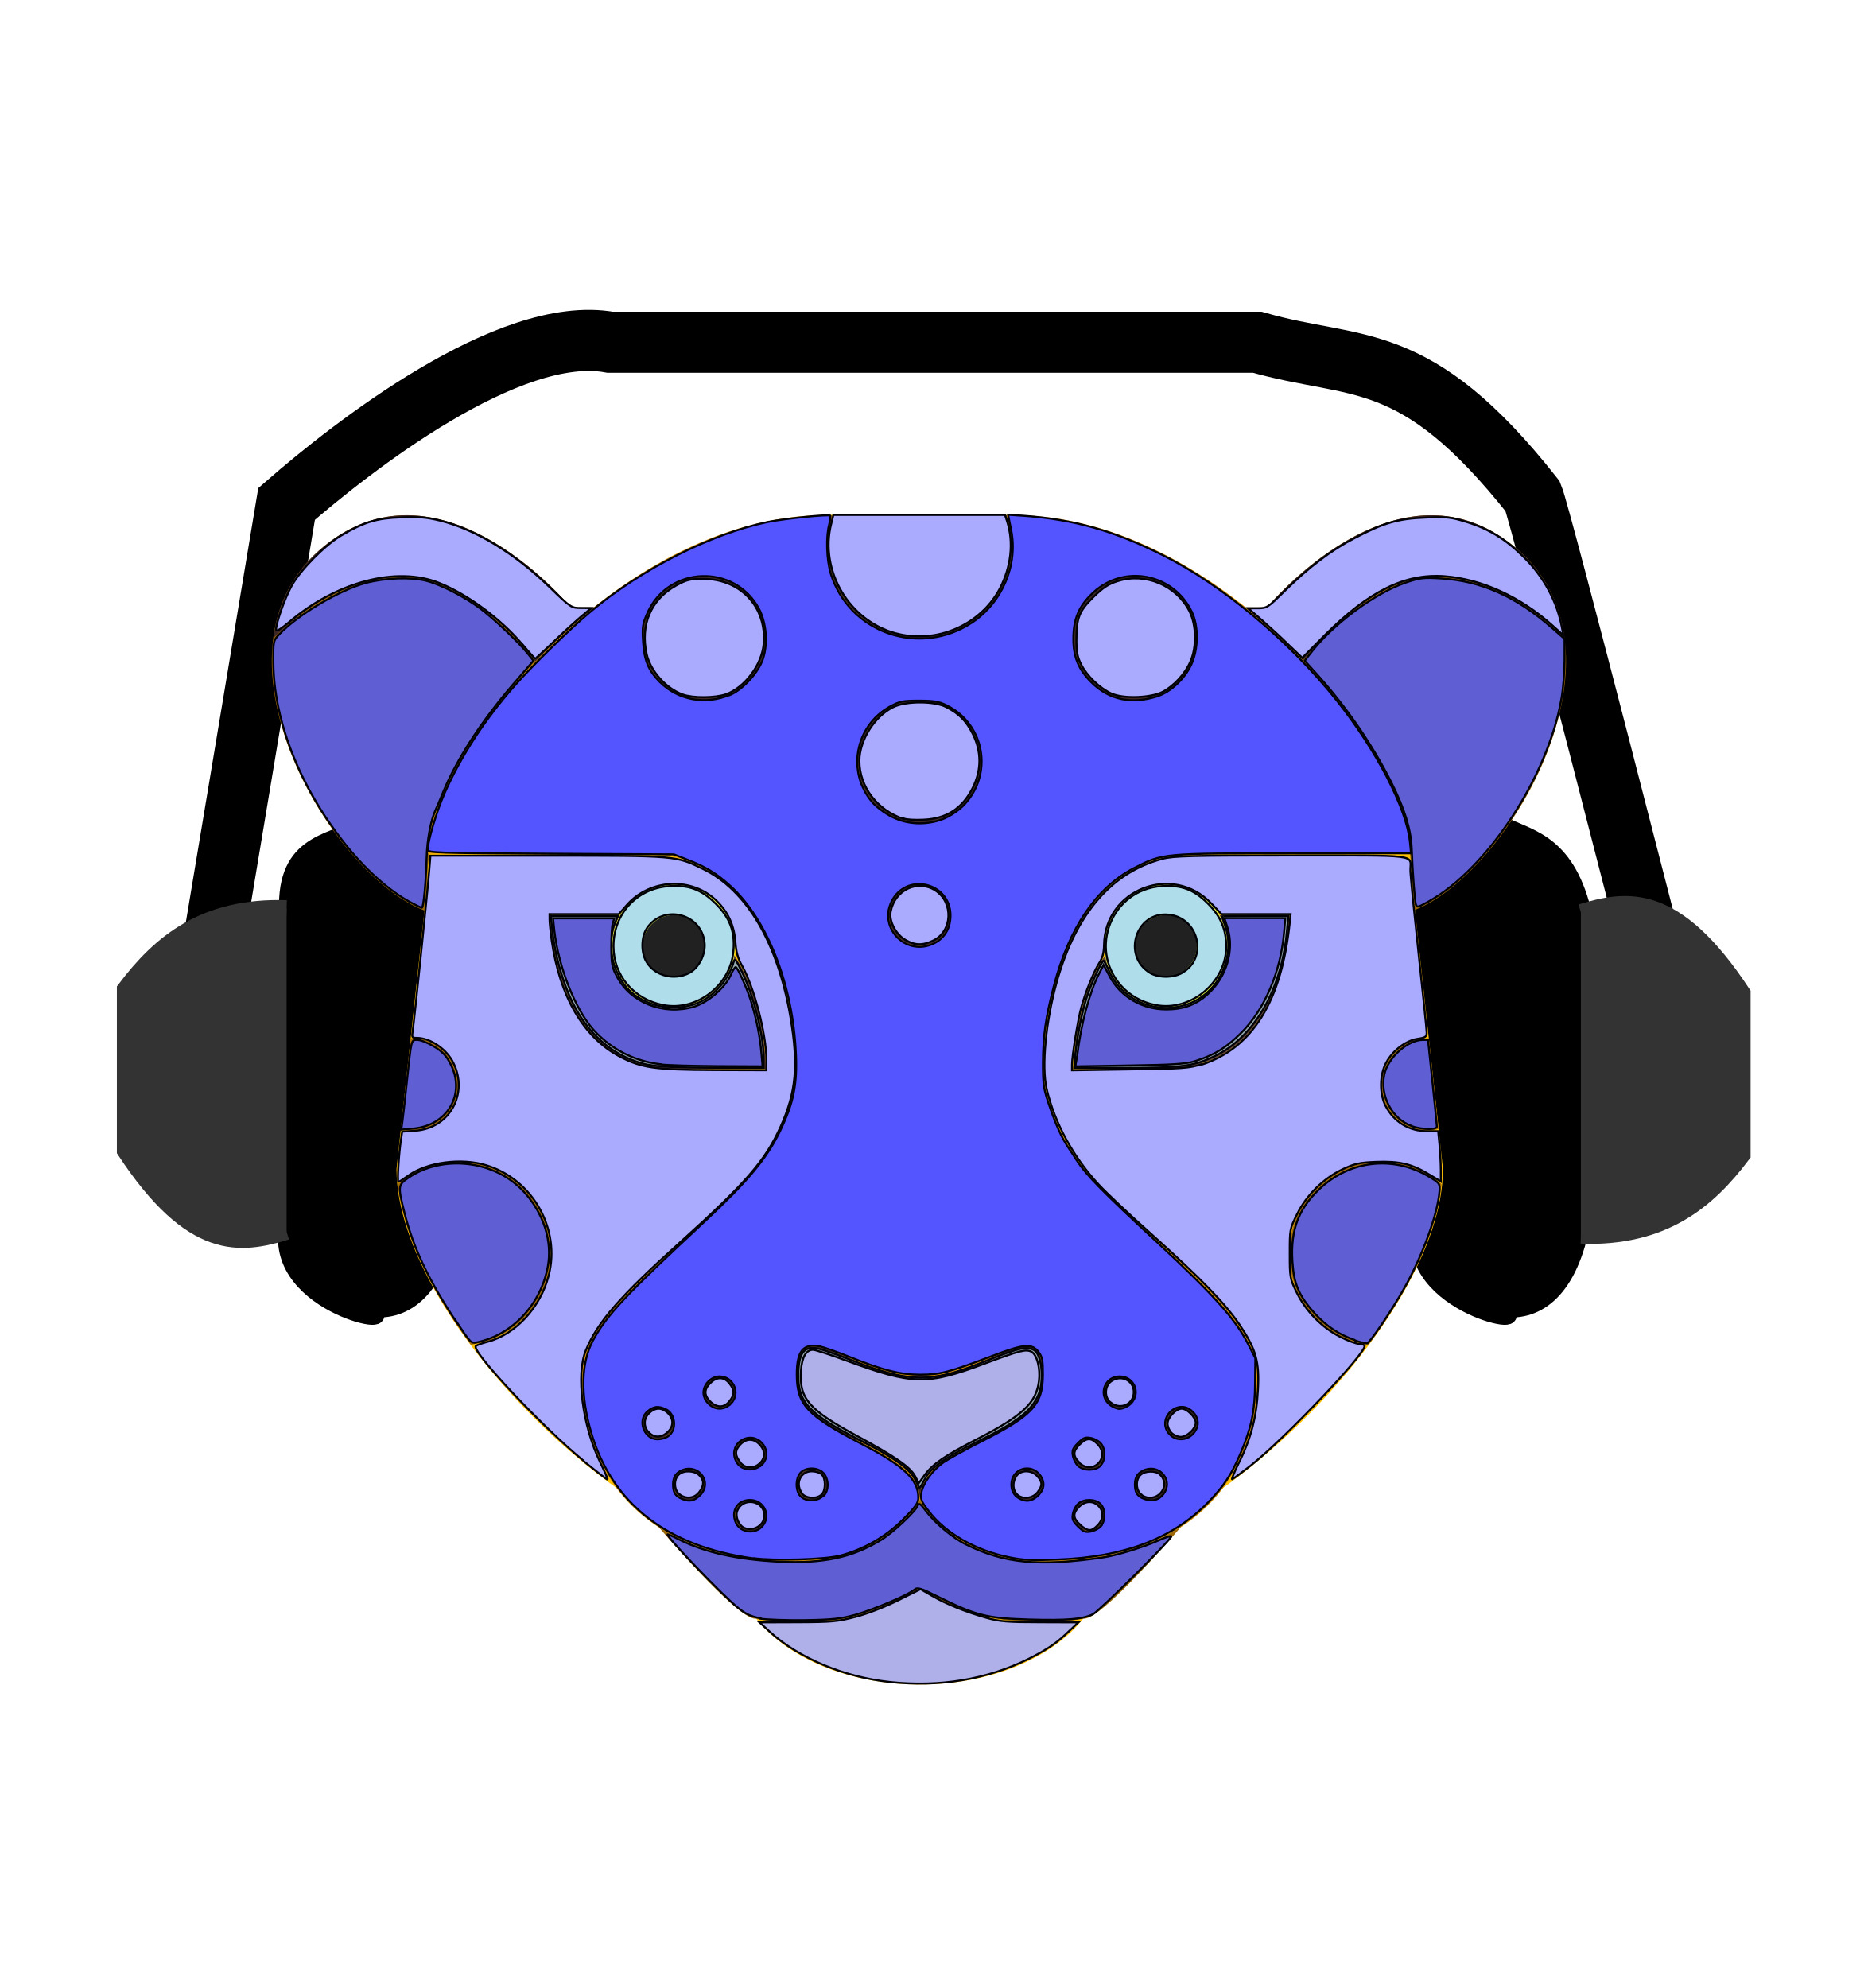
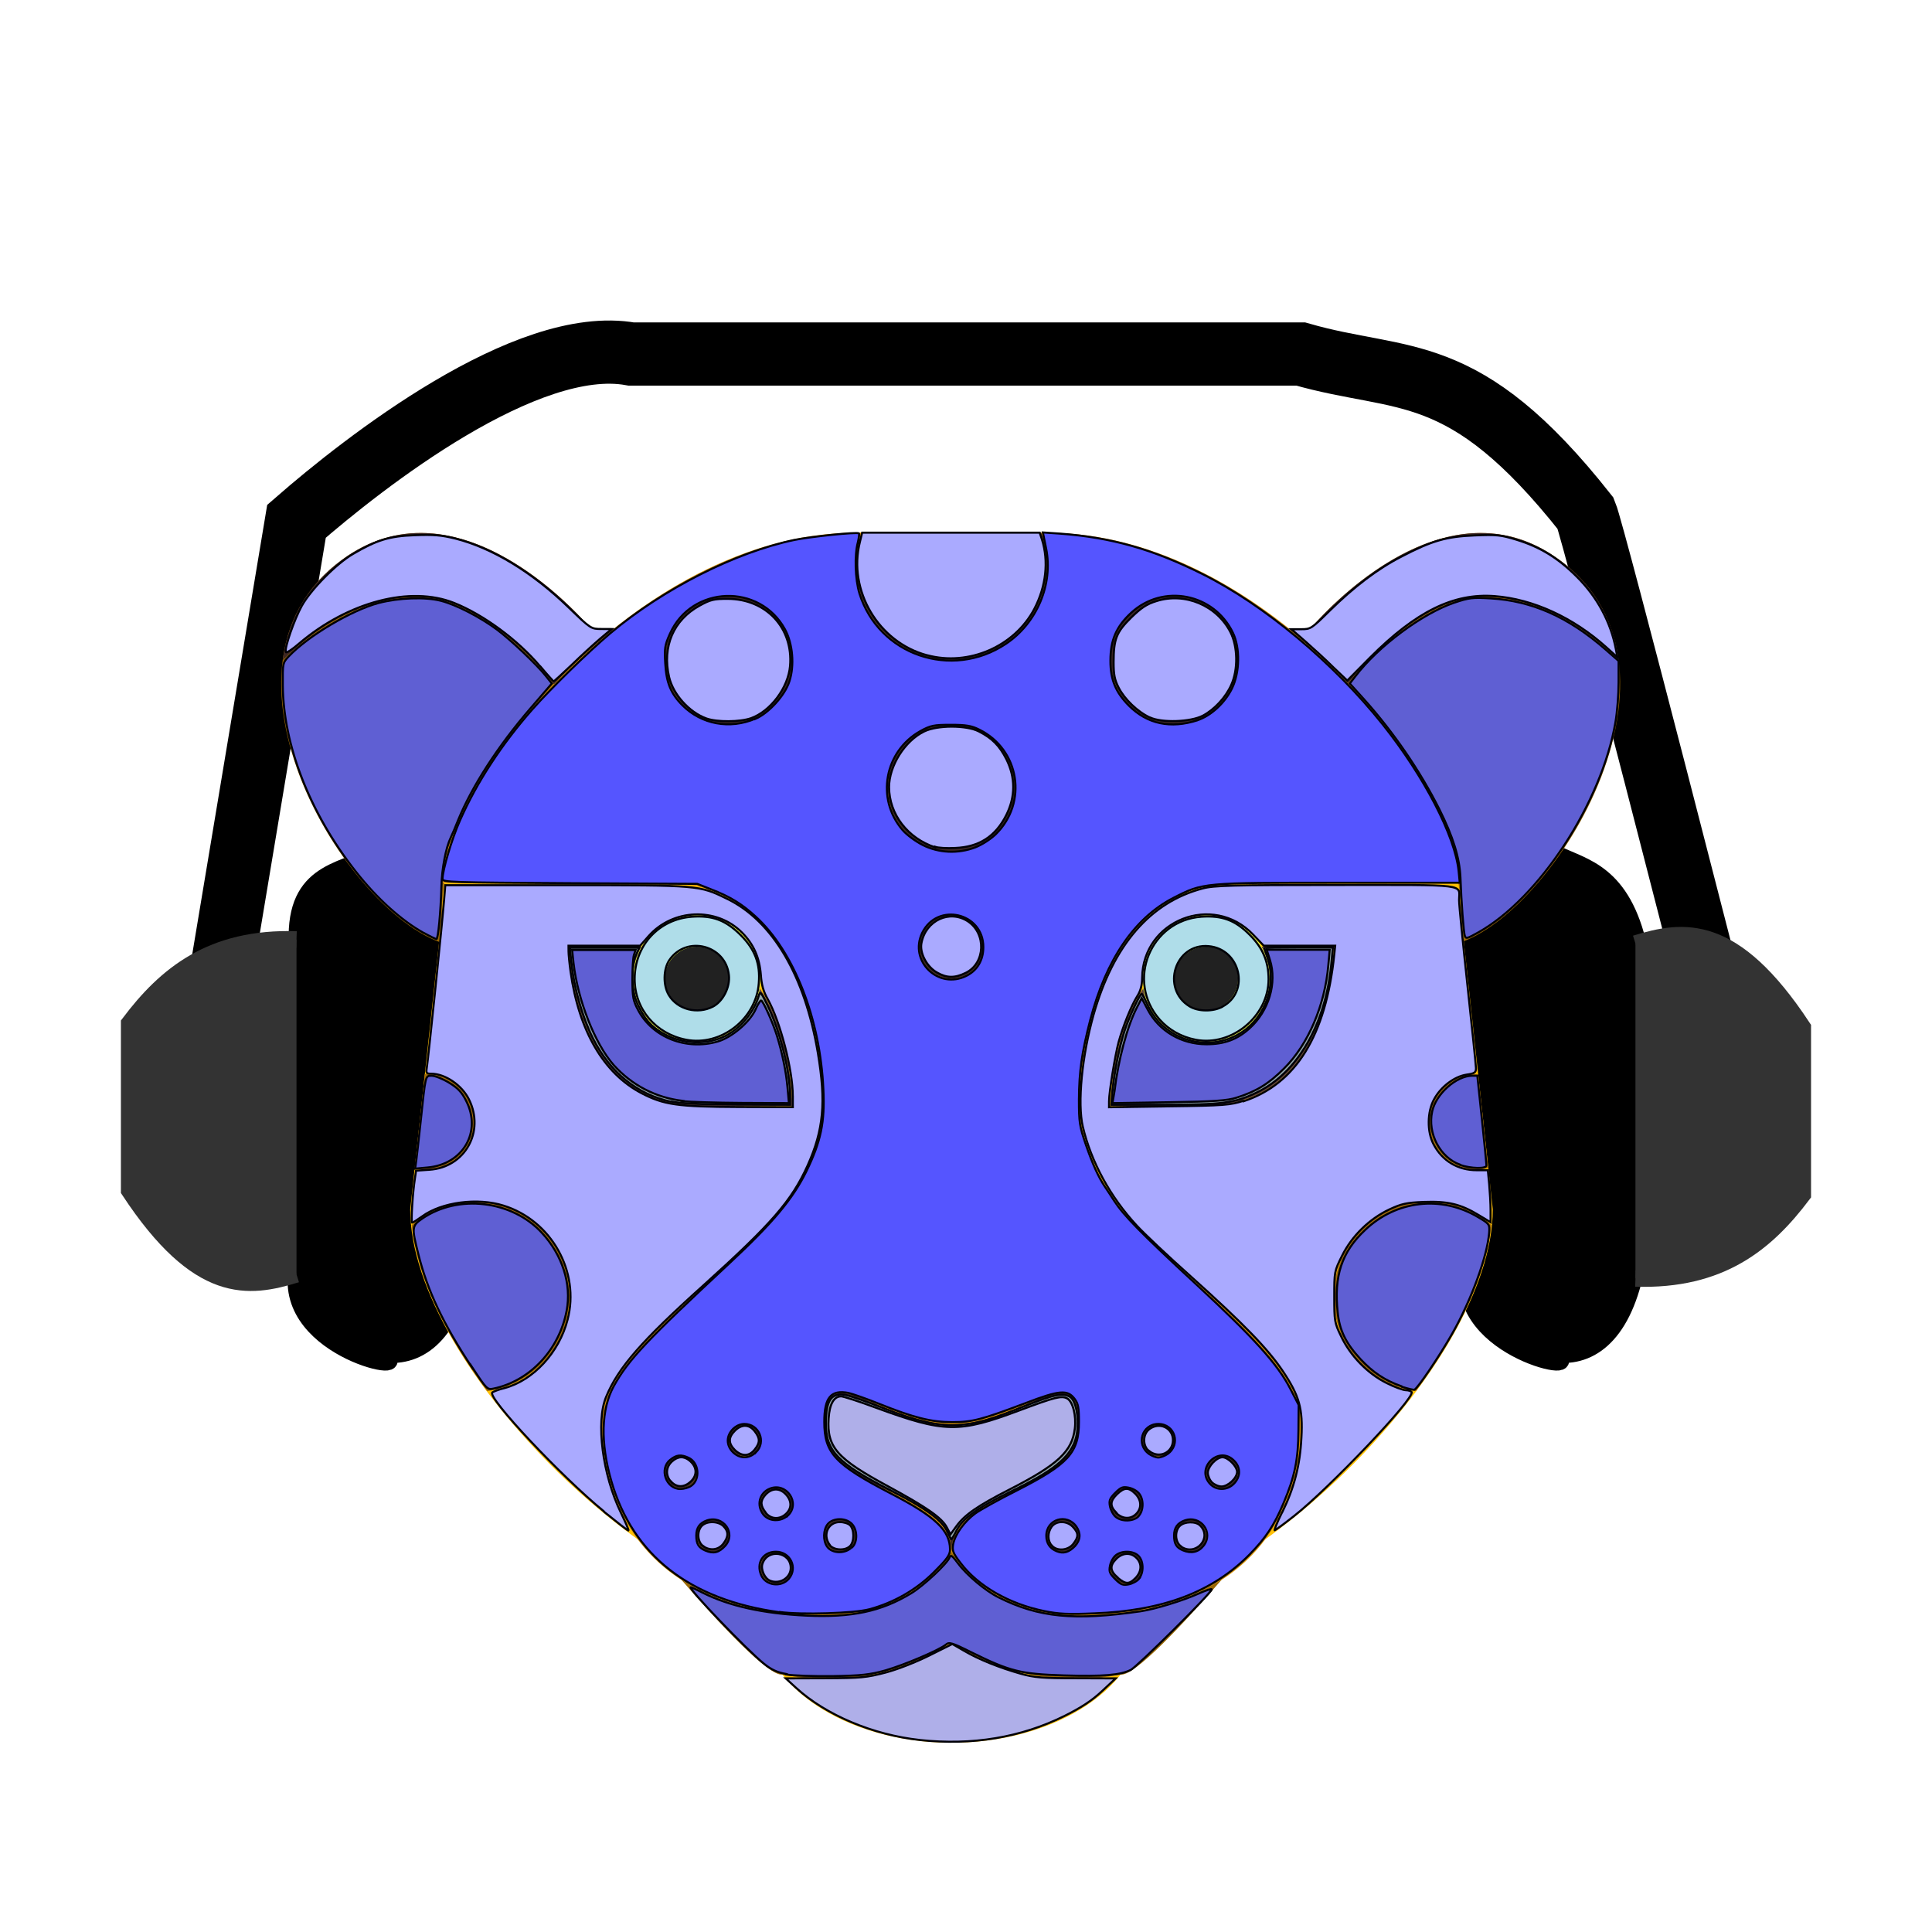
- <svg xmlns="http://www.w3.org/2000/svg" width="32" height="34.066" viewBox="0 0 8.467 9.013" version="1.1" id="svg5">
+ <svg xmlns="http://www.w3.org/2000/svg" width="32" height="32" viewBox="0 0 8.467 8.467" version="1.1" id="svg5">
  <defs id="defs2" />
  <g id="layer2" transform="translate(-12.96458,-12.1615)">
    <path style="fill:#000000;stroke:#000000;stroke-width:0.073px;stroke-linecap:butt;stroke-linejoin:miter;stroke-opacity:1" d="m 14.633,18.094 c 0.156,0.027 0.305,-0.07 0.367,-0.367 v -1.467 c -0.085,-0.297 -0.257,-0.303 -0.367,-0.367 -0.147,0.087 -0.364,0.072 -0.367,0.367 v 1.467 c -0.063,0.359 0.563,0.472 0.367,0.367" id="path3462" />
    <path style="fill:#000000;stroke:#000000;stroke-width:0.073px;stroke-linecap:butt;stroke-linejoin:miter;stroke-opacity:1" d="m 19.767,18.094 c 0.156,0.027 0.305,-0.07 0.367,-0.367 v -1.467 c -0.085,-0.297 -0.257,-0.303 -0.367,-0.367 -0.147,0.087 -0.364,0.072 -0.367,0.367 v 1.467 c -0.063,0.359 0.563,0.472 0.367,0.367" id="path4158" />
    <path style="fill:none;stroke:#000000;stroke-width:0.277;stroke-linecap:butt;stroke-linejoin:miter;stroke-miterlimit:4;stroke-dasharray:none;stroke-opacity:1" d="m 13.897,16.646 0.367,-2.2 c 0.296,-0.258 1.008,-0.816 1.467,-0.733 h 2.934 c 0.452,0.13 0.711,0.018 1.249,0.699 0.036,0.087 0.585,2.235 0.585,2.235" id="path7864" />
  </g>
  <g id="layer1" transform="translate(-12.96458,-12.1615)">
    <g style="overflow:hidden;fill:currentColor" id="g1302" transform="matrix(0.00654111,0,0,0.00654111,13.78548,13.65898)">
      <path d="m 688.768,192.043 h 64 c 0,0 89.216,-108.459 170.667,-42.667 96.448,77.888 -21.333,256 -85.333,255.957 C 790.4,405.333 688.768,192.043 688.768,192.043 Z m -354.667,0 h -64 c 0,0 -89.216,-108.459 -170.667,-42.667 -96.448,77.888 21.333,256 85.333,255.957 47.701,0 149.333,-213.291 149.333,-213.291 z" fill="#996704" id="path1209" />
      <path d="m 384,853.333 a 128,85.333 0 1 0 256,0 128,85.333 0 1 0 -256,0 z" fill="#ffc107" id="path1211" />
      <path d="m 874.667,581.333 c 0,106.048 -170.667,272 -277.333,272 -64,0 -85.333,-42.667 -85.333,-42.667 0,0 -21.333,42.667 -85.333,42.667 -106.667,0 -277.333,-165.952 -277.333,-272 L 170.667,384 c 0,-106.048 106.667,-192 192,-234.667 0,0 42.667,-21.333 85.333,-21.333 h 128 c 42.667,0 85.333,21.333 85.333,21.333 64,21.333 192,128.619 192,234.667 z" fill="#ffc107" id="path1213" />
      <path d="M 640,597.333 C 597.333,554.667 597.333,512 597.333,512 c 0,0 0,-149.333 106.667,-149.333 H 853.333 C 853.333,298.667 725.333,128 576,128 H 512 448 C 298.667,128 170.667,298.667 170.667,362.667 H 320 C 426.667,362.667 426.667,512 426.667,512 c 0,0 0,42.667 -42.667,85.333 -42.667,42.667 -106.667,85.333 -106.667,128 0,42.667 21.333,128 149.333,128 64,0 85.333,-42.667 85.333,-42.667 0,0 21.333,42.667 85.333,42.667 128,0 149.333,-85.333 149.333,-128 0,-42.667 -64,-85.333 -106.667,-128 z" fill="#d69107" id="path1215" />
      <path d="m 256,405.333 c 0,0 0,106.667 87.104,106.667 h 62.229 c 0,0 0,-106.667 -74.667,-106.667 z m 512,0 c 0,0 0,106.667 -87.104,106.667 h -62.229 c 0,0 0,-106.667 74.667,-106.667 z" fill="#5d4037" id="path1217" />
      <path d="m 341.333,426.667 m -42.667,0 a 42.667,42.667 0 1 0 85.333,0 42.667,42.667 0 1 0 -85.333,0 z" fill="#eeff41" id="path1219" />
      <path d="m 682.667,426.667 m -42.667,0 a 42.667,42.667 0 1 0 85.333,0 42.667,42.667 0 1 0 -85.333,0 z" fill="#eeff41" id="path1221" />
      <path d="m 341.333,426.667 m -21.333,0 a 21.333,21.333 0 1 0 42.667,0 21.333,21.333 0 1 0 -42.667,0 z" fill="#212121" id="path1223" />
      <path d="m 682.667,426.667 m -21.333,0 a 21.333,21.333 0 1 0 42.667,0 21.333,21.333 0 1 0 -42.667,0 z" fill="#212121" id="path1225" />
      <path d="m 237.141,219.115 8.533,10.368 A 400.64,400.64 0 0 1 286.4,192.021 h -16.299 c 0,0 -52.523,-63.872 -113.749,-63.872 -18.581,0 -37.952,5.867 -56.917,21.205 -21.525,17.365 -32.341,39.744 -35.499,64 0.021,0 0.043,0 0.064,-0.043 42.667,-42.667 81.707,-42.496 92.331,-42.496 33.045,0.021 70.421,35.861 80.811,48.299 z M 923.435,149.376 c -18.965,-15.339 -38.336,-21.205 -56.917,-21.205 -61.227,0 -113.749,63.872 -113.749,63.872 H 737.579 A 395.413,395.413 0 0 1 777.728,228.864 l 8,-9.749 c 10.389,-12.437 47.765,-48.299 80.811,-48.299 10.624,0 49.664,-0.171 92.331,42.496 0.021,0.043 0.043,0.043 0.064,0.043 C 955.776,189.12 944.96,166.741 923.435,149.376 Z M 597.333,725.333 C 597.333,772.459 512,768 512,810.667 512,768 426.667,772.459 426.667,725.333 c 0,-47.125 38.208,0 85.333,0 47.125,0 85.333,-47.125 85.333,0 z" fill="#3e2723" id="path1227" />
      <path d="m 394.667,778.667 m -10.667,0 a 10.667,10.667 0 1 0 21.333,0 10.667,10.667 0 1 0 -21.333,0 z" fill="#3e2723" id="path1229" />
      <path d="m 373.333,736 m -10.667,0 A 10.667,10.667 0 1 0 384,736 a 10.667,10.667 0 1 0 -21.333,0 z" fill="#3e2723" id="path1231" />
      <path d="m 394.667,821.333 m -10.667,0 a 10.667,10.667 0 1 0 21.333,0 10.667,10.667 0 1 0 -21.333,0 z" fill="#3e2723" id="path1233" />
      <path d="m 352,800 m -10.667,0 a 10.667,10.667 0 1 0 21.333,0 10.667,10.667 0 1 0 -21.333,0 z" fill="#3e2723" id="path1235" />
      <path d="m 330.667,757.333 m -10.667,0 a 10.667,10.667 0 1 0 21.333,0 10.667,10.667 0 1 0 -21.333,0 z" fill="#3e2723" id="path1237" />
      <path d="m 437.333,800 m -10.667,0 A 10.667,10.667 0 1 0 448,800 a 10.667,10.667 0 1 0 -21.333,0 z" fill="#3e2723" id="path1239" />
      <path d="m 629.333,778.667 m -10.667,0 a 10.667,10.667 0 1 0 21.333,0 10.667,10.667 0 1 0 -21.333,0 z" fill="#3e2723" id="path1241" />
      <path d="M 650.667,736 M 640,736 a 10.667,10.667 0 1 0 21.333,0 A 10.667,10.667 0 1 0 640,736 Z" fill="#3e2723" id="path1243" />
      <path d="m 629.333,821.333 m -10.667,0 a 10.667,10.667 0 1 0 21.333,0 10.667,10.667 0 1 0 -21.333,0 z" fill="#3e2723" id="path1245" />
      <path d="m 672,800 m -10.667,0 a 10.667,10.667 0 1 0 21.333,0 10.667,10.667 0 1 0 -21.333,0 z" fill="#3e2723" id="path1247" />
      <path d="m 693.333,757.333 m -10.667,0 a 10.667,10.667 0 1 0 21.333,0 10.667,10.667 0 1 0 -21.333,0 z" fill="#3e2723" id="path1249" />
      <path d="M 586.667,800 M 576,800 a 10.667,10.667 0 1 0 21.333,0 A 10.667,10.667 0 1 0 576,800 Z" fill="#3e2723" id="path1251" />
      <path d="m 512,298.667 m -42.667,0 a 42.667,42.667 0 1 0 85.333,0 42.667,42.667 0 1 0 -85.333,0 z" fill="#3e2723" id="path1253" />
      <path d="m 512,405.333 m -21.333,0 a 21.333,21.333 0 1 0 42.667,0 21.333,21.333 0 1 0 -42.667,0 z" fill="#3e2723" id="path1255" />
      <path d="M 451.925,128 A 63.189,63.189 0 0 0 448,149.333 a 64,64 0 0 0 128,0 C 576,141.803 574.464,134.699 572.075,128 Z" fill="#3e2723" id="path1257" />
      <path d="m 661.333,213.333 m -42.667,0 a 42.667,42.667 0 1 0 85.333,0 42.667,42.667 0 1 0 -85.333,0 z" fill="#3e2723" id="path1259" />
      <path d="m 362.667,213.333 m -42.667,0 a 42.667,42.667 0 1 0 85.333,0 42.667,42.667 0 1 0 -85.333,0 z" fill="#3e2723" id="path1261" />
      <path d="m 832,522.667 a 32,32 0 0 0 32,32 c 2.667,0 5.205,-0.427 7.659,-1.045 l -6.784,-62.869 c -0.299,0 -0.576,-0.085 -0.875,-0.085 a 32,32 0 0 0 -32,32 z M 832,576 c -35.328,0 -64,28.672 -64,64 a 63.872,63.872 0 0 0 55.125,63.125 c 28.117,-37.76 47.211,-76.992 50.539,-111.339 A 63.403,63.403 0 0 0 832,576 Z M 160,554.667 a 32,32 0 0 0 0,-64 c -0.299,0 -0.576,0.085 -0.875,0.085 l -6.784,62.869 c 2.453,0.619 4.992,1.045 7.659,1.045 z M 192,576 c -16,0 -30.464,6.08 -41.664,15.787 3.328,34.325 22.421,73.579 50.539,111.339 A 63.872,63.872 0 0 0 256,640 c 0,-35.328 -28.672,-64 -64,-64 z" fill="#a36b07" id="path1263" />
      <path d="m 597.333,853.333 c -64,0 -85.333,-42.667 -85.333,-42.667 0,0 -21.333,42.667 -85.333,42.667 -43.008,0 -73.771,-9.749 -95.936,-24.171 25.856,29.973 59.264,65.6 67.968,63.808 9.515,1.813 18.88,3.029 27.968,3.029 C 463.189,896 491.456,885.077 512,871.125 532.544,885.077 560.811,896 597.333,896 c 9.088,0 18.453,-1.216 27.968,-3.029 8.683,1.792 42.112,-33.835 67.968,-63.808 -22.165,14.421 -52.928,24.171 -95.936,24.171 z" fill="#996704" id="path1265" />
    </g>
    <path style="fill:#afdde9;stroke:#000007;stroke-width:0.009" d="m 18.204,16.718 c -0.062,-0.012 -0.117,-0.043 -0.157,-0.088 -0.149,-0.169 -0.041,-0.435 0.183,-0.451 0.091,-0.006 0.148,0.015 0.212,0.08 0.057,0.057 0.082,0.117 0.082,0.194 0,0.162 -0.161,0.296 -0.32,0.265 z m 0.118,-0.145 c 0.122,-0.065 0.079,-0.253 -0.061,-0.265 -0.147,-0.013 -0.21,0.186 -0.083,0.264 0.038,0.023 0.103,0.024 0.145,0.001 z" id="path1417" />
    <path style="fill:#afdde9;stroke:#000007;stroke-width:0.009" d="m 15.971,16.718 c -0.133,-0.026 -0.225,-0.134 -0.225,-0.266 -3.04e-4,-0.147 0.106,-0.263 0.252,-0.273 0.091,-0.006 0.147,0.015 0.213,0.081 0.062,0.062 0.086,0.125 0.079,0.21 -0.011,0.157 -0.166,0.278 -0.319,0.248 z m 0.118,-0.145 c 0.044,-0.023 0.076,-0.085 0.07,-0.138 -0.014,-0.132 -0.186,-0.176 -0.261,-0.066 -0.027,0.04 -0.028,0.112 -0.002,0.154 0.038,0.063 0.125,0.085 0.193,0.05 z" id="path1456" />
    <path style="fill:#93a7ac;stroke:#000007;stroke-width:0.009" d="m 15.906,16.99 c -0.15,-0.032 -0.269,-0.13 -0.344,-0.28 -0.046,-0.093 -0.082,-0.221 -0.093,-0.328 l -0.007,-0.067 h 0.152 0.152 l -0.015,0.034 c -0.023,0.055 -0.02,0.154 0.008,0.214 0.033,0.071 0.065,0.105 0.13,0.137 0.068,0.033 0.152,0.039 0.225,0.014 0.078,-0.026 0.152,-0.105 0.176,-0.189 0.006,-0.021 0.01,-0.016 0.04,0.046 0.053,0.109 0.097,0.287 0.097,0.392 v 0.04 l -0.232,-7e-4 c -0.163,-5.13e-4 -0.25,-0.005 -0.292,-0.014 z" id="path1532" />
    <path style="fill:#93a7ac;stroke:#000007;stroke-width:0.009" d="m 17.84,16.942 c 0.009,-0.085 0.029,-0.188 0.052,-0.26 0.018,-0.057 0.068,-0.165 0.076,-0.165 0.002,0 0.014,0.022 0.026,0.049 0.078,0.171 0.303,0.219 0.443,0.096 0.083,-0.073 0.118,-0.198 0.084,-0.298 -0.008,-0.024 -0.015,-0.045 -0.015,-0.047 0,-0.002 0.067,-0.003 0.15,-0.003 h 0.15 l -0.007,0.073 c -0.025,0.263 -0.148,0.475 -0.324,0.561 -0.099,0.048 -0.15,0.055 -0.417,0.055 l -0.223,7e-5 z" id="path1571" />
    <path style="fill:#93a7ac;stroke:#000007;stroke-width:0.009" d="m 17.118,18.878 c -0.022,-0.053 -0.092,-0.104 -0.254,-0.187 -0.229,-0.117 -0.281,-0.171 -0.28,-0.294 7.64e-4,-0.098 0.023,-0.131 0.082,-0.123 0.019,0.003 0.092,0.028 0.163,0.056 0.157,0.062 0.258,0.084 0.346,0.076 0.08,-0.008 0.129,-0.022 0.285,-0.084 0.127,-0.05 0.16,-0.057 0.192,-0.04 0.034,0.018 0.047,0.128 0.024,0.194 -0.028,0.077 -0.096,0.132 -0.279,0.221 -0.148,0.072 -0.214,0.119 -0.241,0.173 -0.01,0.02 -0.02,0.037 -0.022,0.037 -0.002,0 -0.008,-0.012 -0.015,-0.027 z" id="path1610" />
    <path style="fill:#aaaaff;stroke:#000007;stroke-width:0.009" d="m 18,18.521 c -0.028,-0.023 -0.028,-0.072 0,-0.095 0.044,-0.035 0.105,-0.008 0.105,0.047 0,0.055 -0.061,0.083 -0.105,0.047 z" id="path1649" />
    <path style="fill:#aaaaff;stroke:#000007;stroke-width:0.009" d="m 15.611,18.785 c -0.186,-0.152 -0.513,-0.5 -0.489,-0.521 0.005,-0.004 0.028,-0.013 0.053,-0.019 0.127,-0.034 0.24,-0.156 0.277,-0.3 0.055,-0.21 -0.071,-0.435 -0.281,-0.5 -0.114,-0.036 -0.271,-0.015 -0.356,0.047 -0.021,0.015 -0.041,0.028 -0.044,0.028 -0.006,0 0.002,-0.132 0.012,-0.194 l 0.005,-0.034 0.058,-0.004 c 0.156,-0.01 0.244,-0.167 0.174,-0.308 -0.031,-0.063 -0.105,-0.113 -0.166,-0.113 -0.022,0 -0.023,-0.002 -0.018,-0.034 0.006,-0.037 0.067,-0.628 0.075,-0.73 l 0.005,-0.062 h 0.53 c 0.587,0 0.582,-4.43e-4 0.706,0.06 0.199,0.097 0.34,0.337 0.397,0.676 0.036,0.216 0.025,0.336 -0.045,0.492 -0.07,0.155 -0.157,0.255 -0.455,0.524 -0.274,0.246 -0.375,0.362 -0.428,0.49 -0.046,0.11 -0.016,0.342 0.065,0.509 0.02,0.041 0.035,0.076 0.033,0.077 -0.002,0.002 -0.05,-0.036 -0.107,-0.082 z m 0.828,-1.82 c -7.7e-5,-0.115 -0.055,-0.327 -0.11,-0.425 -0.019,-0.033 -0.027,-0.063 -0.03,-0.106 -0.006,-0.077 -0.032,-0.135 -0.083,-0.186 -0.112,-0.112 -0.303,-0.104 -0.409,0.016 l -0.037,0.042 h -0.157 -0.157 l 1.82e-4,0.025 c 10e-5,0.014 0.004,0.054 0.009,0.09 0.037,0.26 0.145,0.444 0.31,0.531 0.098,0.051 0.157,0.06 0.427,0.061 l 0.237,7.63e-4 -2.8e-5,-0.048 z" id="path1764" />
    <path style="fill:#aaaaff;stroke:#000007;stroke-width:0.009" d="m 18.584,18.789 c 0.052,-0.106 0.078,-0.205 0.084,-0.327 0.007,-0.127 -0.009,-0.183 -0.081,-0.291 -0.065,-0.097 -0.172,-0.208 -0.403,-0.415 -0.099,-0.088 -0.206,-0.189 -0.238,-0.224 -0.116,-0.125 -0.2,-0.28 -0.236,-0.433 -0.024,-0.102 -0.004,-0.309 0.047,-0.49 0.087,-0.307 0.249,-0.494 0.479,-0.554 0.048,-0.013 0.132,-0.015 0.584,-0.015 0.59,0 0.539,-0.006 0.539,0.067 5e-6,0.021 0.017,0.19 0.037,0.376 0.02,0.186 0.037,0.348 0.037,0.36 0,0.019 -0.006,0.023 -0.041,0.028 -0.053,0.008 -0.112,0.052 -0.142,0.107 -0.031,0.055 -0.032,0.143 -0.003,0.198 0.038,0.073 0.107,0.114 0.189,0.114 h 0.049 l 0.006,0.062 c 0.003,0.034 0.006,0.085 0.006,0.114 l 5.8e-5,0.052 -0.053,-0.032 c -0.079,-0.048 -0.136,-0.061 -0.24,-0.057 -0.076,0.003 -0.097,0.008 -0.151,0.033 -0.087,0.041 -0.164,0.116 -0.207,0.203 -0.034,0.068 -0.034,0.07 -0.034,0.18 0,0.106 0.001,0.114 0.03,0.173 0.04,0.085 0.116,0.163 0.198,0.204 0.035,0.018 0.074,0.032 0.085,0.032 0.012,0 0.023,0.004 0.026,0.008 0.016,0.026 -0.362,0.423 -0.516,0.544 -0.042,0.033 -0.08,0.061 -0.084,0.062 -0.004,0.002 0.01,-0.034 0.032,-0.078 z m -0.17,-1.801 c 0.23,-0.076 0.361,-0.288 0.398,-0.643 l 0.004,-0.039 H 18.66 18.503 l -0.047,-0.049 c -0.176,-0.183 -0.483,-0.063 -0.486,0.19 -3.73e-4,0.033 -0.007,0.058 -0.022,0.081 -0.025,0.04 -0.061,0.128 -0.081,0.2 -0.015,0.055 -0.042,0.219 -0.042,0.26 l -5.4e-5,0.026 0.264,-0.004 c 0.24,-0.003 0.27,-0.006 0.324,-0.024 z" id="path1803" />
    <path style="fill:#5555ff;stroke:#000007;stroke-width:0.009" d="m 16.38,19.227 c -0.392,-0.054 -0.642,-0.249 -0.736,-0.574 -0.049,-0.169 -0.045,-0.315 0.01,-0.416 0.064,-0.116 0.143,-0.2 0.507,-0.539 0.19,-0.177 0.278,-0.282 0.338,-0.404 0.063,-0.13 0.081,-0.214 0.074,-0.358 -0.014,-0.311 -0.129,-0.604 -0.296,-0.757 -0.061,-0.056 -0.113,-0.088 -0.196,-0.12 l -0.061,-0.024 -0.558,-0.003 c -0.519,-0.003 -0.558,-0.004 -0.558,-0.018 1.64e-4,-0.04 0.04,-0.174 0.076,-0.256 0.074,-0.168 0.183,-0.335 0.317,-0.487 0.085,-0.096 0.245,-0.252 0.342,-0.334 0.232,-0.195 0.548,-0.355 0.806,-0.409 0.073,-0.015 0.277,-0.036 0.284,-0.029 0.002,0.002 -8.2e-5,0.02 -0.005,0.04 -0.015,0.056 -0.012,0.16 0.007,0.223 0.084,0.27 0.404,0.38 0.642,0.221 0.136,-0.091 0.208,-0.261 0.176,-0.419 l -0.014,-0.069 0.074,0.005 c 0.227,0.017 0.407,0.068 0.625,0.177 0.271,0.135 0.576,0.39 0.791,0.66 0.182,0.229 0.316,0.488 0.332,0.642 l 0.005,0.051 h -0.531 c -0.598,0 -0.593,-3.96e-4 -0.725,0.067 -0.17,0.088 -0.294,0.27 -0.363,0.533 -0.038,0.147 -0.049,0.225 -0.05,0.35 -8.3e-5,0.101 0.003,0.118 0.03,0.197 0.03,0.087 0.055,0.142 0.083,0.184 0.009,0.013 0.028,0.042 0.042,0.064 0.043,0.065 0.113,0.137 0.361,0.367 0.253,0.235 0.355,0.348 0.411,0.457 l 0.036,0.07 -9.55e-4,0.111 c -9.55e-4,0.128 -0.016,0.202 -0.065,0.318 -0.042,0.1 -0.078,0.153 -0.15,0.227 -0.161,0.163 -0.379,0.246 -0.679,0.257 -0.115,0.005 -0.157,0.003 -0.22,-0.01 -0.154,-0.031 -0.291,-0.11 -0.367,-0.211 -0.034,-0.044 -0.037,-0.054 -0.032,-0.083 0.008,-0.042 0.049,-0.099 0.097,-0.134 0.021,-0.015 0.103,-0.061 0.183,-0.101 0.225,-0.115 0.271,-0.165 0.271,-0.3 1.29e-4,-0.062 -0.003,-0.08 -0.019,-0.101 -0.031,-0.041 -0.065,-0.039 -0.216,0.019 -0.191,0.072 -0.231,0.083 -0.321,0.083 -0.091,-7.7e-5 -0.167,-0.019 -0.319,-0.08 -0.057,-0.023 -0.118,-0.044 -0.135,-0.048 -0.077,-0.015 -0.106,0.02 -0.106,0.127 0,0.137 0.047,0.187 0.294,0.315 0.193,0.1 0.257,0.161 0.257,0.244 0,0.024 -0.012,0.041 -0.071,0.1 -0.077,0.077 -0.175,0.133 -0.282,0.162 -0.066,0.018 -0.299,0.025 -0.394,0.012 z m 0.042,-0.147 c 0.04,-0.048 0.006,-0.118 -0.057,-0.118 -0.057,0 -0.088,0.05 -0.064,0.104 0.021,0.045 0.088,0.053 0.121,0.014 z m 1.534,0 c 0.022,-0.026 0.021,-0.077 -0.002,-0.1 -0.023,-0.023 -0.074,-0.024 -0.1,-0.002 -0.011,0.009 -0.022,0.029 -0.025,0.046 -0.005,0.025 -0.001,0.034 0.023,0.058 0.024,0.024 0.034,0.028 0.059,0.023 0.016,-0.003 0.037,-0.014 0.046,-0.025 z m -1.814,-0.143 c 0.051,-0.056 -0.008,-0.137 -0.08,-0.112 -0.031,0.011 -0.046,0.032 -0.046,0.066 0,0.037 0.01,0.053 0.04,0.066 0.035,0.015 0.059,0.009 0.086,-0.02 z m 0.559,0.004 c 0.023,-0.025 0.021,-0.077 -0.004,-0.102 -0.027,-0.027 -0.082,-0.026 -0.105,0.002 -0.02,0.025 -0.021,0.072 -0.003,0.098 0.023,0.033 0.083,0.033 0.111,0.001 z m 0.975,-0.004 c 0.024,-0.027 0.026,-0.055 0.006,-0.085 -0.042,-0.06 -0.132,-0.033 -0.132,0.04 0,0.033 0.016,0.056 0.046,0.068 0.029,0.012 0.054,0.004 0.08,-0.023 z m 0.563,-0.001 c 0.046,-0.058 -0.012,-0.136 -0.083,-0.111 -0.031,0.011 -0.046,0.032 -0.046,0.066 0,0.036 0.01,0.053 0.039,0.065 0.036,0.015 0.068,0.008 0.09,-0.02 z m -1.822,-0.132 c 0.058,-0.055 -0.006,-0.149 -0.08,-0.118 -0.045,0.019 -0.058,0.073 -0.027,0.113 0.025,0.031 0.076,0.033 0.107,0.004 z m 1.537,0.002 c 0.023,-0.023 0.024,-0.074 0.002,-0.1 -0.009,-0.011 -0.029,-0.022 -0.046,-0.025 -0.025,-0.005 -0.034,-0.001 -0.058,0.023 -0.024,0.024 -0.028,0.034 -0.023,0.059 0.003,0.016 0.014,0.037 0.025,0.046 0.026,0.022 0.077,0.021 0.1,-0.002 z m -1.96,-0.133 c 0.041,-0.029 0.034,-0.102 -0.012,-0.123 -0.033,-0.015 -0.053,-0.013 -0.08,0.009 -0.05,0.039 -0.019,0.128 0.044,0.128 0.016,0 0.037,-0.006 0.048,-0.014 z m 2.378,-0.009 c 0.014,-0.014 0.023,-0.033 0.023,-0.051 0,-0.018 -0.008,-0.037 -0.023,-0.051 -0.067,-0.067 -0.169,0.034 -0.104,0.103 0.027,0.029 0.075,0.029 0.104,-0.001 z m -2.094,-0.138 c 0.046,-0.046 0.013,-0.124 -0.051,-0.124 -0.038,0 -0.073,0.036 -0.073,0.073 0,0.038 0.036,0.073 0.073,0.073 0.018,0 0.037,-0.008 0.051,-0.023 z m 1.803,0.008 c 0.06,-0.042 0.033,-0.132 -0.04,-0.132 -0.072,0 -0.1,0.09 -0.04,0.132 0.012,0.008 0.029,0.015 0.04,0.015 0.01,0 0.028,-0.007 0.04,-0.015 z m -0.881,-2.096 c 0.048,-0.024 0.074,-0.069 0.074,-0.126 0,-0.151 -0.202,-0.198 -0.268,-0.062 -0.059,0.123 0.071,0.25 0.194,0.188 z m 0.039,-0.563 c 0.028,-0.011 0.066,-0.035 0.089,-0.057 0.142,-0.139 0.105,-0.372 -0.072,-0.459 -0.034,-0.017 -0.058,-0.021 -0.125,-0.021 -0.074,0 -0.088,0.003 -0.132,0.027 -0.158,0.088 -0.197,0.297 -0.079,0.434 0.018,0.021 0.057,0.05 0.089,0.066 0.07,0.035 0.154,0.039 0.23,0.01 z m -0.964,-0.563 c 0.058,-0.025 0.129,-0.102 0.149,-0.164 0.023,-0.07 0.015,-0.165 -0.019,-0.228 -0.111,-0.204 -0.409,-0.193 -0.504,0.018 -0.023,0.051 -0.025,0.065 -0.021,0.131 0.005,0.085 0.024,0.132 0.076,0.184 0.083,0.083 0.207,0.106 0.319,0.058 z m 1.937,0.006 c 0.059,-0.019 0.121,-0.076 0.152,-0.14 0.034,-0.07 0.036,-0.176 0.004,-0.243 -0.083,-0.173 -0.306,-0.217 -0.446,-0.088 -0.065,0.06 -0.091,0.119 -0.091,0.21 -3.97e-4,0.082 0.023,0.139 0.081,0.197 0.081,0.081 0.183,0.102 0.301,0.064 z" id="path1879" />
    <path style="fill:#5f5fd3;stroke:#000007;stroke-width:0.009" d="m 19.107,18.237 c -0.072,-0.025 -0.126,-0.061 -0.18,-0.119 -0.064,-0.069 -0.092,-0.126 -0.1,-0.205 -0.017,-0.159 0.017,-0.264 0.12,-0.361 0.137,-0.13 0.334,-0.153 0.496,-0.056 0.049,0.029 0.05,0.031 0.048,0.066 -0.008,0.105 -0.078,0.296 -0.162,0.444 -0.058,0.102 -0.153,0.242 -0.166,0.246 -0.005,0.001 -0.03,-0.005 -0.055,-0.013 z" id="path2033" />
    <path style="fill:#5f5fd3;stroke:#000007;stroke-width:0.009" d="m 19.364,17.266 c -0.088,-0.031 -0.144,-0.137 -0.123,-0.233 0.016,-0.077 0.106,-0.157 0.175,-0.157 h 0.023 l 0.02,0.191 c 0.011,0.105 0.02,0.196 0.02,0.202 -2.34e-4,0.016 -0.068,0.014 -0.115,-0.002 z" id="path2072" />
    <path style="fill:#5f5fd3;stroke:#000007;stroke-width:0.009" d="m 15.031,18.151 c -0.125,-0.189 -0.193,-0.333 -0.233,-0.493 -0.03,-0.118 -0.029,-0.124 0.017,-0.156 0.158,-0.108 0.393,-0.08 0.524,0.062 0.09,0.097 0.131,0.225 0.109,0.341 -0.032,0.171 -0.16,0.308 -0.32,0.342 -0.028,0.006 -0.03,0.004 -0.097,-0.098 z" id="path2111" />
    <path style="fill:#5f5fd3;stroke:#000007;stroke-width:0.009" d="m 14.789,17.247 c 0.003,-0.02 0.011,-0.096 0.019,-0.169 0.022,-0.208 0.02,-0.202 0.049,-0.202 0.014,0 0.047,0.013 0.075,0.03 0.038,0.023 0.056,0.041 0.075,0.079 0.07,0.135 -0.012,0.279 -0.168,0.293 l -0.055,0.005 z" id="path2150" />
    <path style="fill:#5f5fd3;stroke:#000007;stroke-width:0.009" d="m 14.823,16.251 c -0.098,-0.054 -0.207,-0.152 -0.3,-0.271 -0.201,-0.256 -0.317,-0.553 -0.319,-0.815 -7.63e-4,-0.097 -3.29e-4,-0.099 0.026,-0.127 0.085,-0.09 0.275,-0.202 0.394,-0.234 0.09,-0.023 0.202,-0.027 0.271,-0.01 0.068,0.017 0.174,0.072 0.248,0.127 0.059,0.044 0.174,0.153 0.213,0.202 l 0.027,0.034 -0.093,0.108 c -0.144,0.167 -0.257,0.343 -0.317,0.489 -0.013,0.033 -0.028,0.068 -0.033,0.078 -0.022,0.046 -0.039,0.136 -0.041,0.216 -0.003,0.108 -0.014,0.23 -0.022,0.229 -0.003,-9.4e-5 -0.028,-0.012 -0.055,-0.027 z" id="path2189" />
    <path style="fill:#5f5fd3;stroke:#000007;stroke-width:0.009" d="m 19.384,16.263 c -0.005,-0.018 -0.015,-0.142 -0.019,-0.256 -0.004,-0.087 -0.032,-0.178 -0.093,-0.3 -0.084,-0.167 -0.2,-0.336 -0.328,-0.479 l -0.064,-0.071 0.024,-0.031 c 0.101,-0.133 0.293,-0.275 0.433,-0.323 0.066,-0.022 0.082,-0.024 0.161,-0.019 0.181,0.011 0.339,0.081 0.503,0.224 l 0.057,0.05 v 0.094 c 0,0.052 -0.006,0.131 -0.014,0.176 -0.061,0.353 -0.335,0.772 -0.603,0.921 -0.047,0.026 -0.052,0.028 -0.057,0.013 z" id="path2228" />
    <path style="fill:#5f5fd3;stroke:#000007;stroke-width:0.009" d="m 17.849,16.943 c 0.016,-0.136 0.056,-0.286 0.099,-0.368 l 0.02,-0.039 0.027,0.051 c 0.049,0.093 0.147,0.151 0.257,0.151 0.078,0 0.135,-0.021 0.189,-0.07 0.084,-0.076 0.121,-0.198 0.089,-0.3 l -0.014,-0.044 h 0.138 0.138 l -0.006,0.067 c -0.015,0.176 -0.088,0.348 -0.194,0.453 -0.067,0.067 -0.12,0.1 -0.208,0.128 -0.041,0.013 -0.096,0.017 -0.297,0.02 l -0.247,0.004 z" id="path2267" />
    <path style="fill:#5f5fd3;stroke:#000007;stroke-width:0.009" d="m 15.956,16.986 c -0.118,-0.014 -0.223,-0.069 -0.302,-0.157 -0.082,-0.093 -0.157,-0.283 -0.176,-0.447 l -0.006,-0.057 h 0.139 0.139 l -0.007,0.021 c -0.004,0.011 -0.007,0.06 -0.007,0.108 2.17e-4,0.076 0.003,0.093 0.025,0.134 0.063,0.12 0.211,0.178 0.349,0.138 0.062,-0.018 0.142,-0.086 0.167,-0.143 0.009,-0.021 0.02,-0.037 0.023,-0.037 0.008,0 0.051,0.095 0.069,0.153 0.025,0.081 0.041,0.162 0.047,0.23 l 0.006,0.067 -0.206,-0.001 c -0.113,-7e-4 -0.231,-0.004 -0.261,-0.008 z" id="path2306" />
    <path style="fill:#afafe9;stroke:#000007;stroke-width:0.009" d="m 17.114,18.855 c -0.023,-0.043 -0.089,-0.088 -0.256,-0.179 -0.226,-0.122 -0.27,-0.172 -0.262,-0.298 0.004,-0.063 0.023,-0.097 0.055,-0.097 0.009,0 0.078,0.022 0.153,0.05 0.3,0.11 0.363,0.111 0.627,0.012 0.158,-0.059 0.185,-0.066 0.21,-0.053 0.025,0.013 0.041,0.076 0.034,0.132 -0.012,0.1 -0.073,0.158 -0.286,0.267 -0.139,0.071 -0.197,0.111 -0.233,0.161 l -0.026,0.036 z" id="path2345" />
    <path style="fill:#afafe9;stroke:#000007;stroke-width:0.009" d="m 16.996,19.787 c -0.205,-0.022 -0.412,-0.109 -0.542,-0.228 l -0.046,-0.042 0.173,-6.07e-4 c 0.157,-5.6e-4 0.181,-0.003 0.265,-0.025 0.053,-0.014 0.134,-0.046 0.192,-0.075 l 0.1,-0.05 0.052,0.03 c 0.065,0.038 0.155,0.074 0.247,0.1 0.06,0.017 0.097,0.02 0.244,0.02 l 0.173,6.37e-4 -0.061,0.057 c -0.044,0.041 -0.09,0.071 -0.164,0.108 -0.19,0.094 -0.403,0.13 -0.634,0.105 z" id="path2421" />
    <path style="fill:#5f5fd3;stroke:#000007;stroke-width:0.009" d="m 16.411,19.498 c -0.04,-0.007 -0.066,-0.019 -0.098,-0.045 -0.075,-0.06 -0.338,-0.335 -0.321,-0.335 0.003,0 0.026,0.01 0.051,0.023 0.117,0.059 0.266,0.092 0.455,0.101 0.199,0.009 0.328,-0.018 0.46,-0.098 0.053,-0.032 0.158,-0.13 0.168,-0.157 0.005,-0.013 0.012,-0.008 0.038,0.027 0.037,0.05 0.12,0.12 0.177,0.148 0.176,0.088 0.33,0.103 0.622,0.061 0.063,-0.009 0.186,-0.047 0.253,-0.077 0.033,-0.015 0.059,-0.023 0.059,-0.019 0,0.015 -0.326,0.338 -0.355,0.353 -0.047,0.023 -0.118,0.029 -0.293,0.024 -0.189,-0.006 -0.235,-0.017 -0.407,-0.102 -0.084,-0.042 -0.096,-0.045 -0.11,-0.033 -0.029,0.024 -0.182,0.089 -0.265,0.113 -0.069,0.019 -0.105,0.023 -0.231,0.025 -0.082,0.001 -0.174,-0.002 -0.204,-0.007 z" id="path2460" />
    <path style="fill:#aaaaff;stroke:#000007;stroke-width:0.009" d="m 18.276,18.658 c -0.01,-0.01 -0.018,-0.029 -0.018,-0.042 0,-0.028 0.038,-0.068 0.064,-0.068 0.025,0 0.064,0.04 0.064,0.064 0,0.027 -0.04,0.064 -0.068,0.064 -0.013,0 -0.032,-0.008 -0.042,-0.018 z" id="path2610" />
    <path style="fill:#aaaaff;stroke:#000007;stroke-width:0.009" d="m 18.14,18.938 c -0.026,-0.018 -0.028,-0.068 -0.004,-0.09 0.021,-0.019 0.069,-0.02 0.088,-0.001 0.055,0.055 -0.02,0.137 -0.084,0.092 z" id="path2686" />
    <path style="fill:#aaaaff;stroke:#000007;stroke-width:0.009" d="m 17.863,19.075 c -0.034,-0.029 -0.036,-0.052 -0.006,-0.082 0.027,-0.027 0.063,-0.029 0.088,-0.004 0.025,0.025 0.023,0.06 -0.004,0.088 -0.029,0.029 -0.043,0.028 -0.078,-0.001 z" id="path2725" />
    <path style="fill:#aaaaff;stroke:#000007;stroke-width:0.009" d="m 17.857,18.791 c -0.029,-0.029 -0.028,-0.051 0.003,-0.081 0.032,-0.031 0.051,-0.031 0.08,-0.002 0.027,0.027 0.029,0.063 0.004,0.088 -0.025,0.025 -0.06,0.023 -0.088,-0.004 z" id="path2764" />
    <path style="fill:#aaaaff;stroke:#000007;stroke-width:0.009" d="m 17.574,18.935 c -0.019,-0.021 -0.019,-0.056 -9.54e-4,-0.082 0.02,-0.028 0.068,-0.028 0.094,8.27e-4 0.025,0.027 0.025,0.043 9.55e-4,0.074 -0.023,0.029 -0.071,0.033 -0.094,0.007 z" id="path2803" />
    <path style="fill:#aaaaff;stroke:#000007;stroke-width:0.009" d="m 16.6,18.931 c -0.031,-0.044 -0.006,-0.099 0.045,-0.099 0.017,0 0.037,0.006 0.045,0.014 0.019,0.019 0.019,0.072 0,0.091 -0.022,0.022 -0.073,0.019 -0.091,-0.006 z" id="path2842" />
    <path style="fill:#aaaaff;stroke:#000007;stroke-width:0.009" d="m 16.32,18.79 c -0.023,-0.03 -0.024,-0.05 -0.003,-0.075 0.027,-0.032 0.062,-0.034 0.089,-0.007 0.029,0.029 0.03,0.063 0.003,0.088 -0.028,0.026 -0.066,0.024 -0.089,-0.005 z" id="path2881" />
    <path style="fill:#aaaaff;stroke:#000007;stroke-width:0.009" d="m 16.185,18.516 c -0.029,-0.029 -0.029,-0.055 0,-0.084 0.03,-0.03 0.063,-0.029 0.087,0.002 0.024,0.031 0.024,0.05 0,0.08 -0.024,0.031 -0.057,0.031 -0.087,0.002 z" id="path2920" />
    <path style="fill:#aaaaff;stroke:#000007;stroke-width:0.009" d="m 15.906,18.656 c -0.025,-0.027 -0.024,-0.064 0.003,-0.089 0.026,-0.024 0.053,-0.025 0.078,-0.004 0.032,0.027 0.034,0.062 0.007,0.089 -0.029,0.029 -0.063,0.03 -0.088,0.003 z" id="path2959" />
    <path style="fill:#aaaaff;stroke:#000007;stroke-width:0.009" d="m 16.046,18.937 c -0.026,-0.018 -0.028,-0.068 -0.004,-0.09 0.023,-0.021 0.071,-0.019 0.093,0.003 0.023,0.023 0.023,0.046 -7e-4,0.077 -0.022,0.028 -0.058,0.032 -0.089,0.01 z" id="path2998" />
    <path style="fill:#aaaaff;stroke:#000007;stroke-width:0.009" d="m 16.34,19.089 c -0.024,-0.009 -0.042,-0.049 -0.034,-0.074 0.022,-0.068 0.124,-0.053 0.124,0.018 0,0.043 -0.048,0.073 -0.09,0.056 z" id="path3037" />
    <path style="fill:#aaaaff;stroke:#000007;stroke-width:0.009" d="m 17.07,16.423 c -0.044,-0.025 -0.076,-0.086 -0.067,-0.129 0.019,-0.099 0.123,-0.147 0.203,-0.095 0.082,0.054 0.077,0.184 -0.009,0.226 -0.049,0.024 -0.084,0.023 -0.127,-0.002 z" id="path3076" />
    <path style="fill:#aaaaff;stroke:#000007;stroke-width:0.009" d="m 17.063,15.875 c -0.121,-0.04 -0.202,-0.146 -0.202,-0.264 0,-0.093 0.069,-0.203 0.154,-0.244 0.057,-0.028 0.185,-0.028 0.239,-2.57e-4 0.059,0.03 0.091,0.063 0.121,0.122 0.04,0.08 0.04,0.164 0,0.244 -0.047,0.094 -0.119,0.141 -0.225,0.145 -0.035,0.002 -0.075,-5.13e-4 -0.087,-0.005 z" id="path3115" />
    <path style="fill:#aaaaff;stroke:#000007;stroke-width:0.009" d="m 16.06,15.31 c -0.075,-0.027 -0.145,-0.105 -0.163,-0.181 -0.031,-0.134 0.019,-0.25 0.133,-0.313 0.049,-0.027 0.063,-0.03 0.124,-0.03 0.169,6.36e-4 0.287,0.128 0.273,0.294 -0.008,0.095 -0.085,0.198 -0.171,0.229 -0.049,0.017 -0.149,0.018 -0.196,0.001 z" id="path3154" />
    <path style="fill:#aaaaff;stroke:#000007;stroke-width:0.009" d="m 17.027,15.033 c -0.213,-0.057 -0.347,-0.284 -0.294,-0.496 l 0.01,-0.041 h 0.389 0.389 l 0.01,0.03 c 0.03,0.095 0.018,0.205 -0.033,0.303 -0.087,0.166 -0.288,0.253 -0.47,0.204 z" id="path3193" />
    <path style="fill:#aaaaff;stroke:#000007;stroke-width:0.009" d="m 18.004,15.306 c -0.054,-0.025 -0.111,-0.08 -0.137,-0.131 -0.018,-0.035 -0.022,-0.058 -0.022,-0.111 7.6e-5,-0.102 0.012,-0.132 0.077,-0.196 0.044,-0.043 0.068,-0.059 0.11,-0.072 0.126,-0.04 0.265,0.019 0.325,0.136 0.032,0.063 0.034,0.163 0.004,0.23 -0.024,0.055 -0.074,0.109 -0.125,0.136 -0.054,0.028 -0.179,0.032 -0.231,0.008 z" id="path3232" />
    <path style="fill:#aaaaff;stroke:#000007;stroke-width:0.009" d="m 18.808,15.086 c -0.033,-0.033 -0.088,-0.083 -0.122,-0.113 l -0.062,-0.054 h 0.043 c 0.042,0 0.045,-0.002 0.127,-0.083 0.105,-0.103 0.207,-0.181 0.312,-0.235 0.134,-0.07 0.197,-0.088 0.321,-0.093 0.098,-0.004 0.115,-0.002 0.184,0.019 0.104,0.032 0.182,0.08 0.264,0.162 0.089,0.088 0.149,0.2 0.171,0.317 l 0.007,0.036 -0.05,-0.045 c -0.144,-0.129 -0.319,-0.21 -0.488,-0.223 -0.18,-0.014 -0.344,0.067 -0.545,0.268 l -0.101,0.102 z" id="path3271" />
    <path style="fill:#aaaaff;stroke:#000007;stroke-width:0.009" d="m 15.331,15.081 c -0.097,-0.115 -0.248,-0.226 -0.376,-0.277 -0.192,-0.077 -0.465,-0.005 -0.68,0.178 -0.03,0.026 -0.056,0.043 -0.058,0.037 -0.006,-0.018 0.037,-0.142 0.07,-0.202 0.04,-0.072 0.151,-0.185 0.225,-0.228 0.104,-0.061 0.159,-0.078 0.27,-0.082 0.083,-0.003 0.116,-5.6e-4 0.179,0.015 0.161,0.041 0.335,0.146 0.496,0.302 0.096,0.093 0.098,0.094 0.143,0.094 l 0.045,2.23e-4 -0.051,0.043 c -0.028,0.024 -0.084,0.075 -0.125,0.115 -0.041,0.039 -0.076,0.071 -0.078,0.071 -0.002,-4.44e-4 -0.029,-0.03 -0.059,-0.066 z" id="path3310" />
    <path style="fill:#333333;stroke:#333333;stroke-width:0.073px;stroke-linecap:butt;stroke-linejoin:miter;stroke-opacity:1" d="m 20.132,16.297 c 0.211,-0.065 0.429,-0.095 0.733,0.367 v 0.733 c -0.159,0.211 -0.359,0.379 -0.733,0.367" id="path7737" />
    <path style="fill:#333333;stroke:#333333;stroke-width:0.073px;stroke-linecap:butt;stroke-linejoin:miter;stroke-opacity:1" d="m 14.264,17.746 c -0.211,0.065 -0.429,0.095 -0.733,-0.367 v -0.733 c 0.159,-0.211 0.359,-0.379 0.733,-0.367" id="path4193" />
  </g>
</svg>
